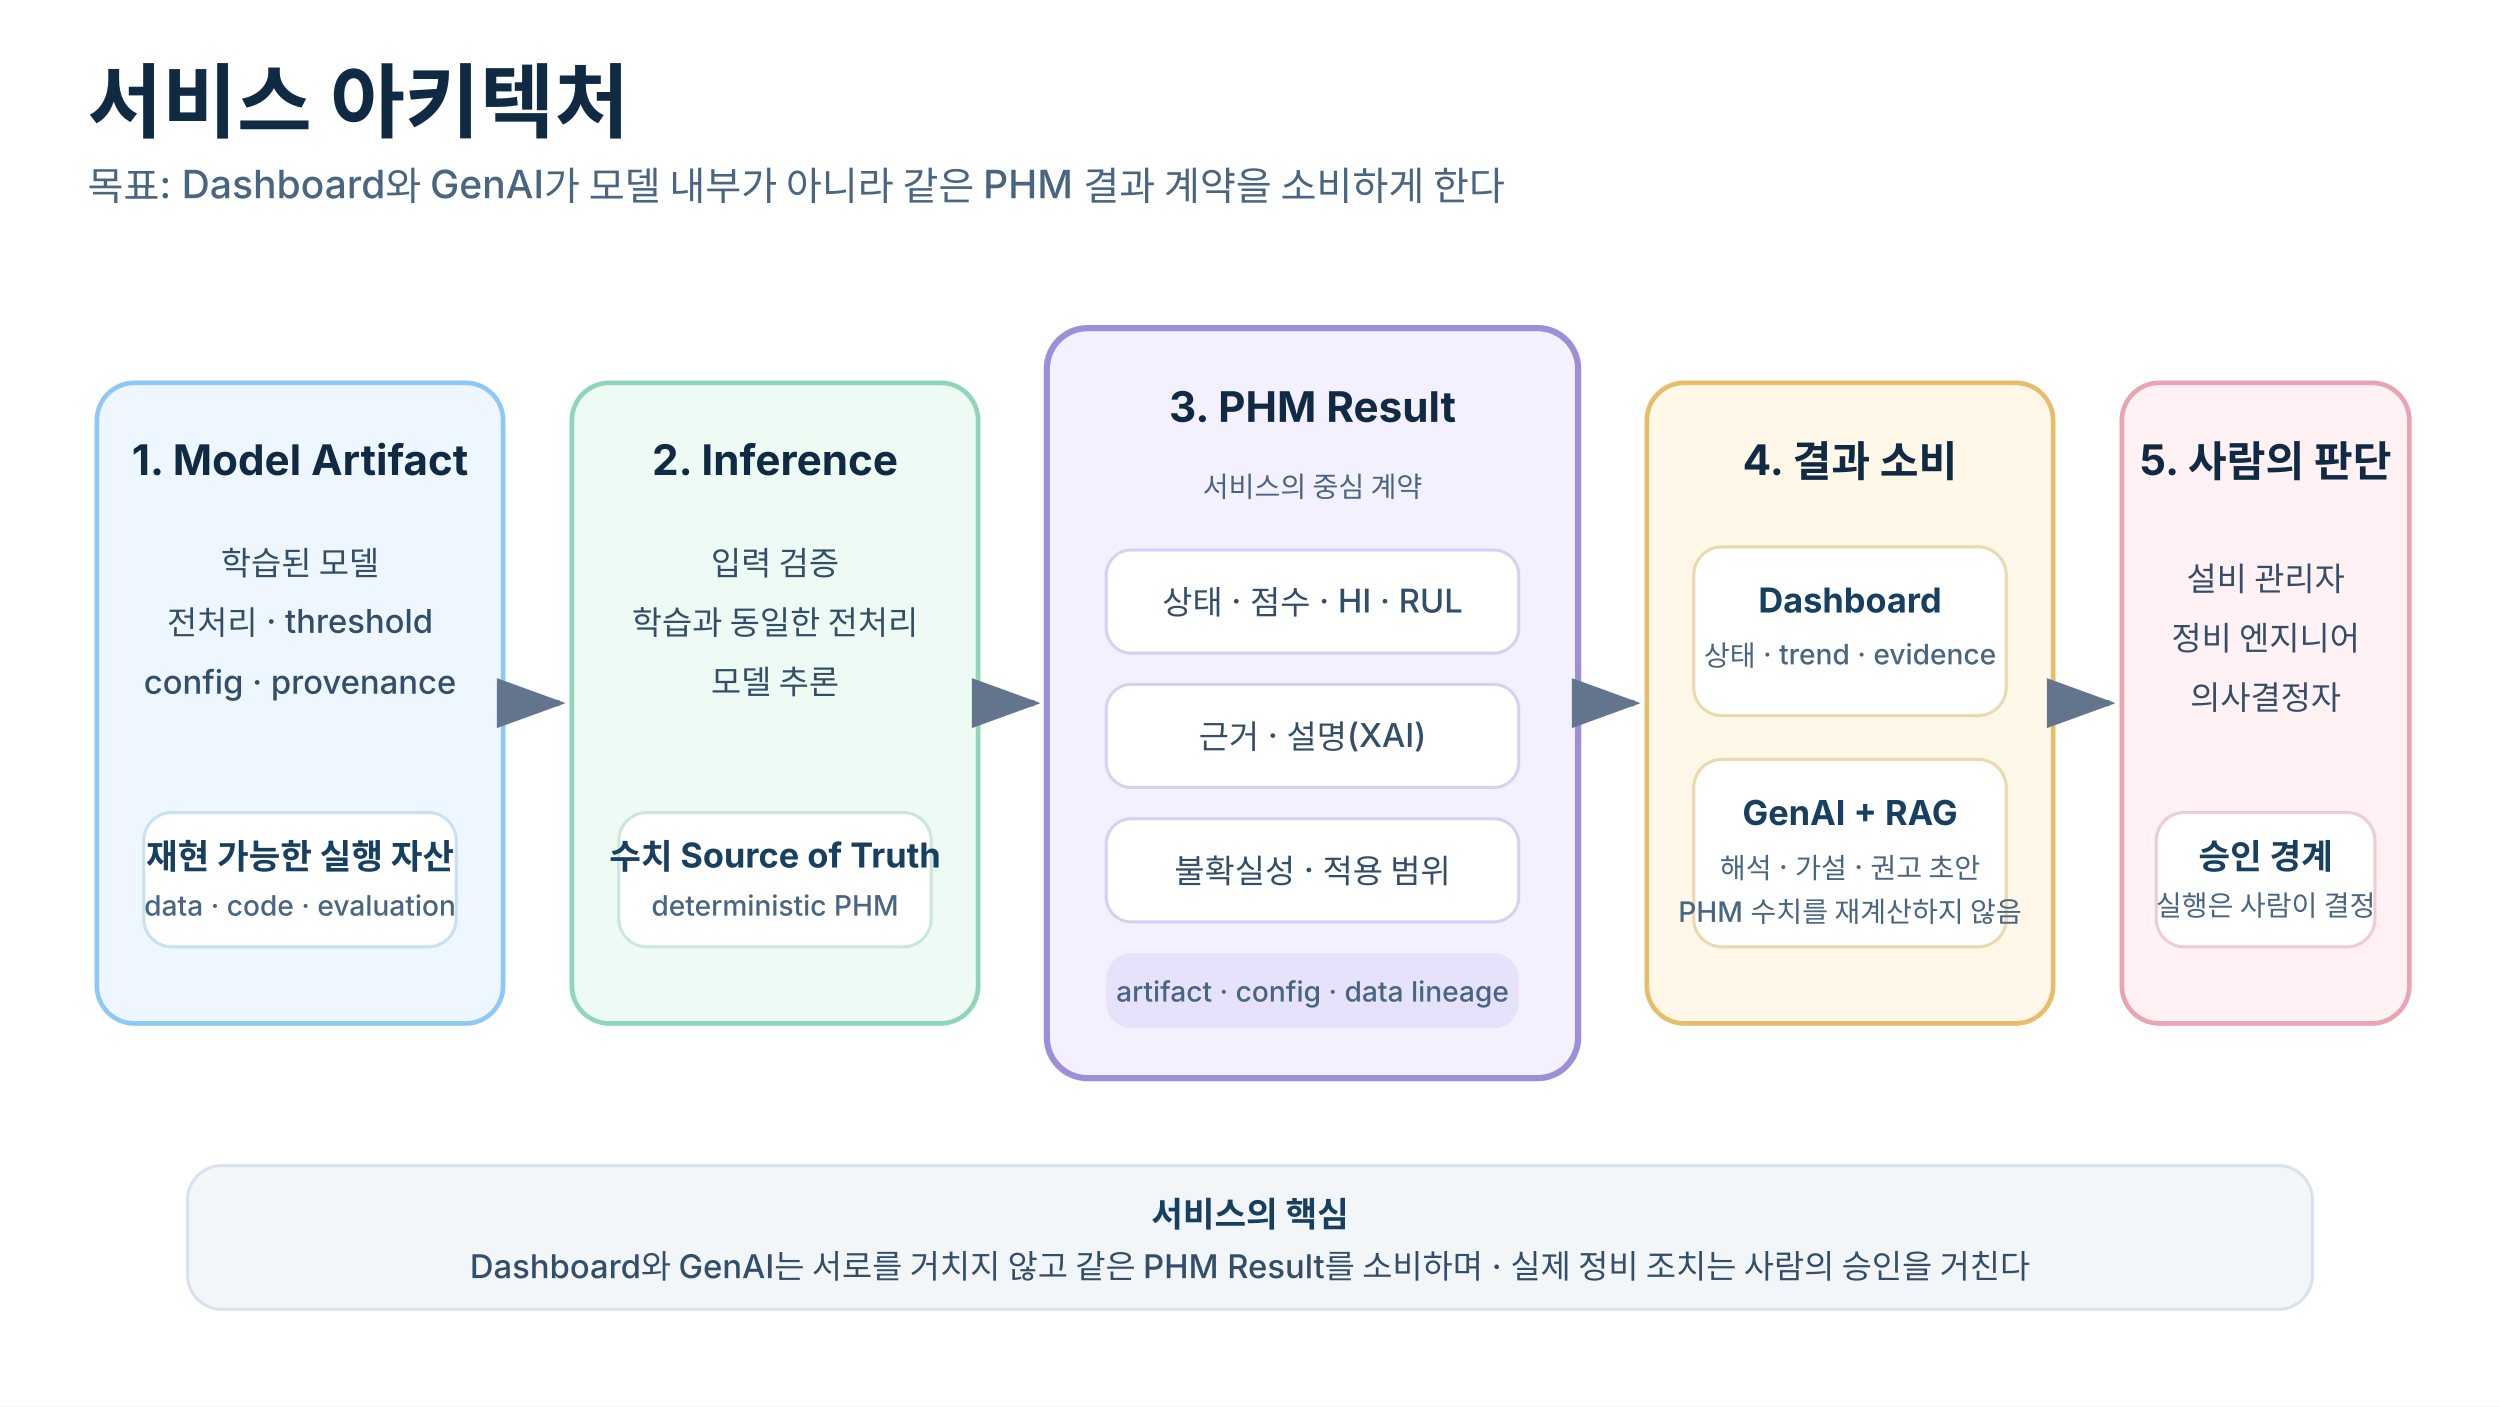
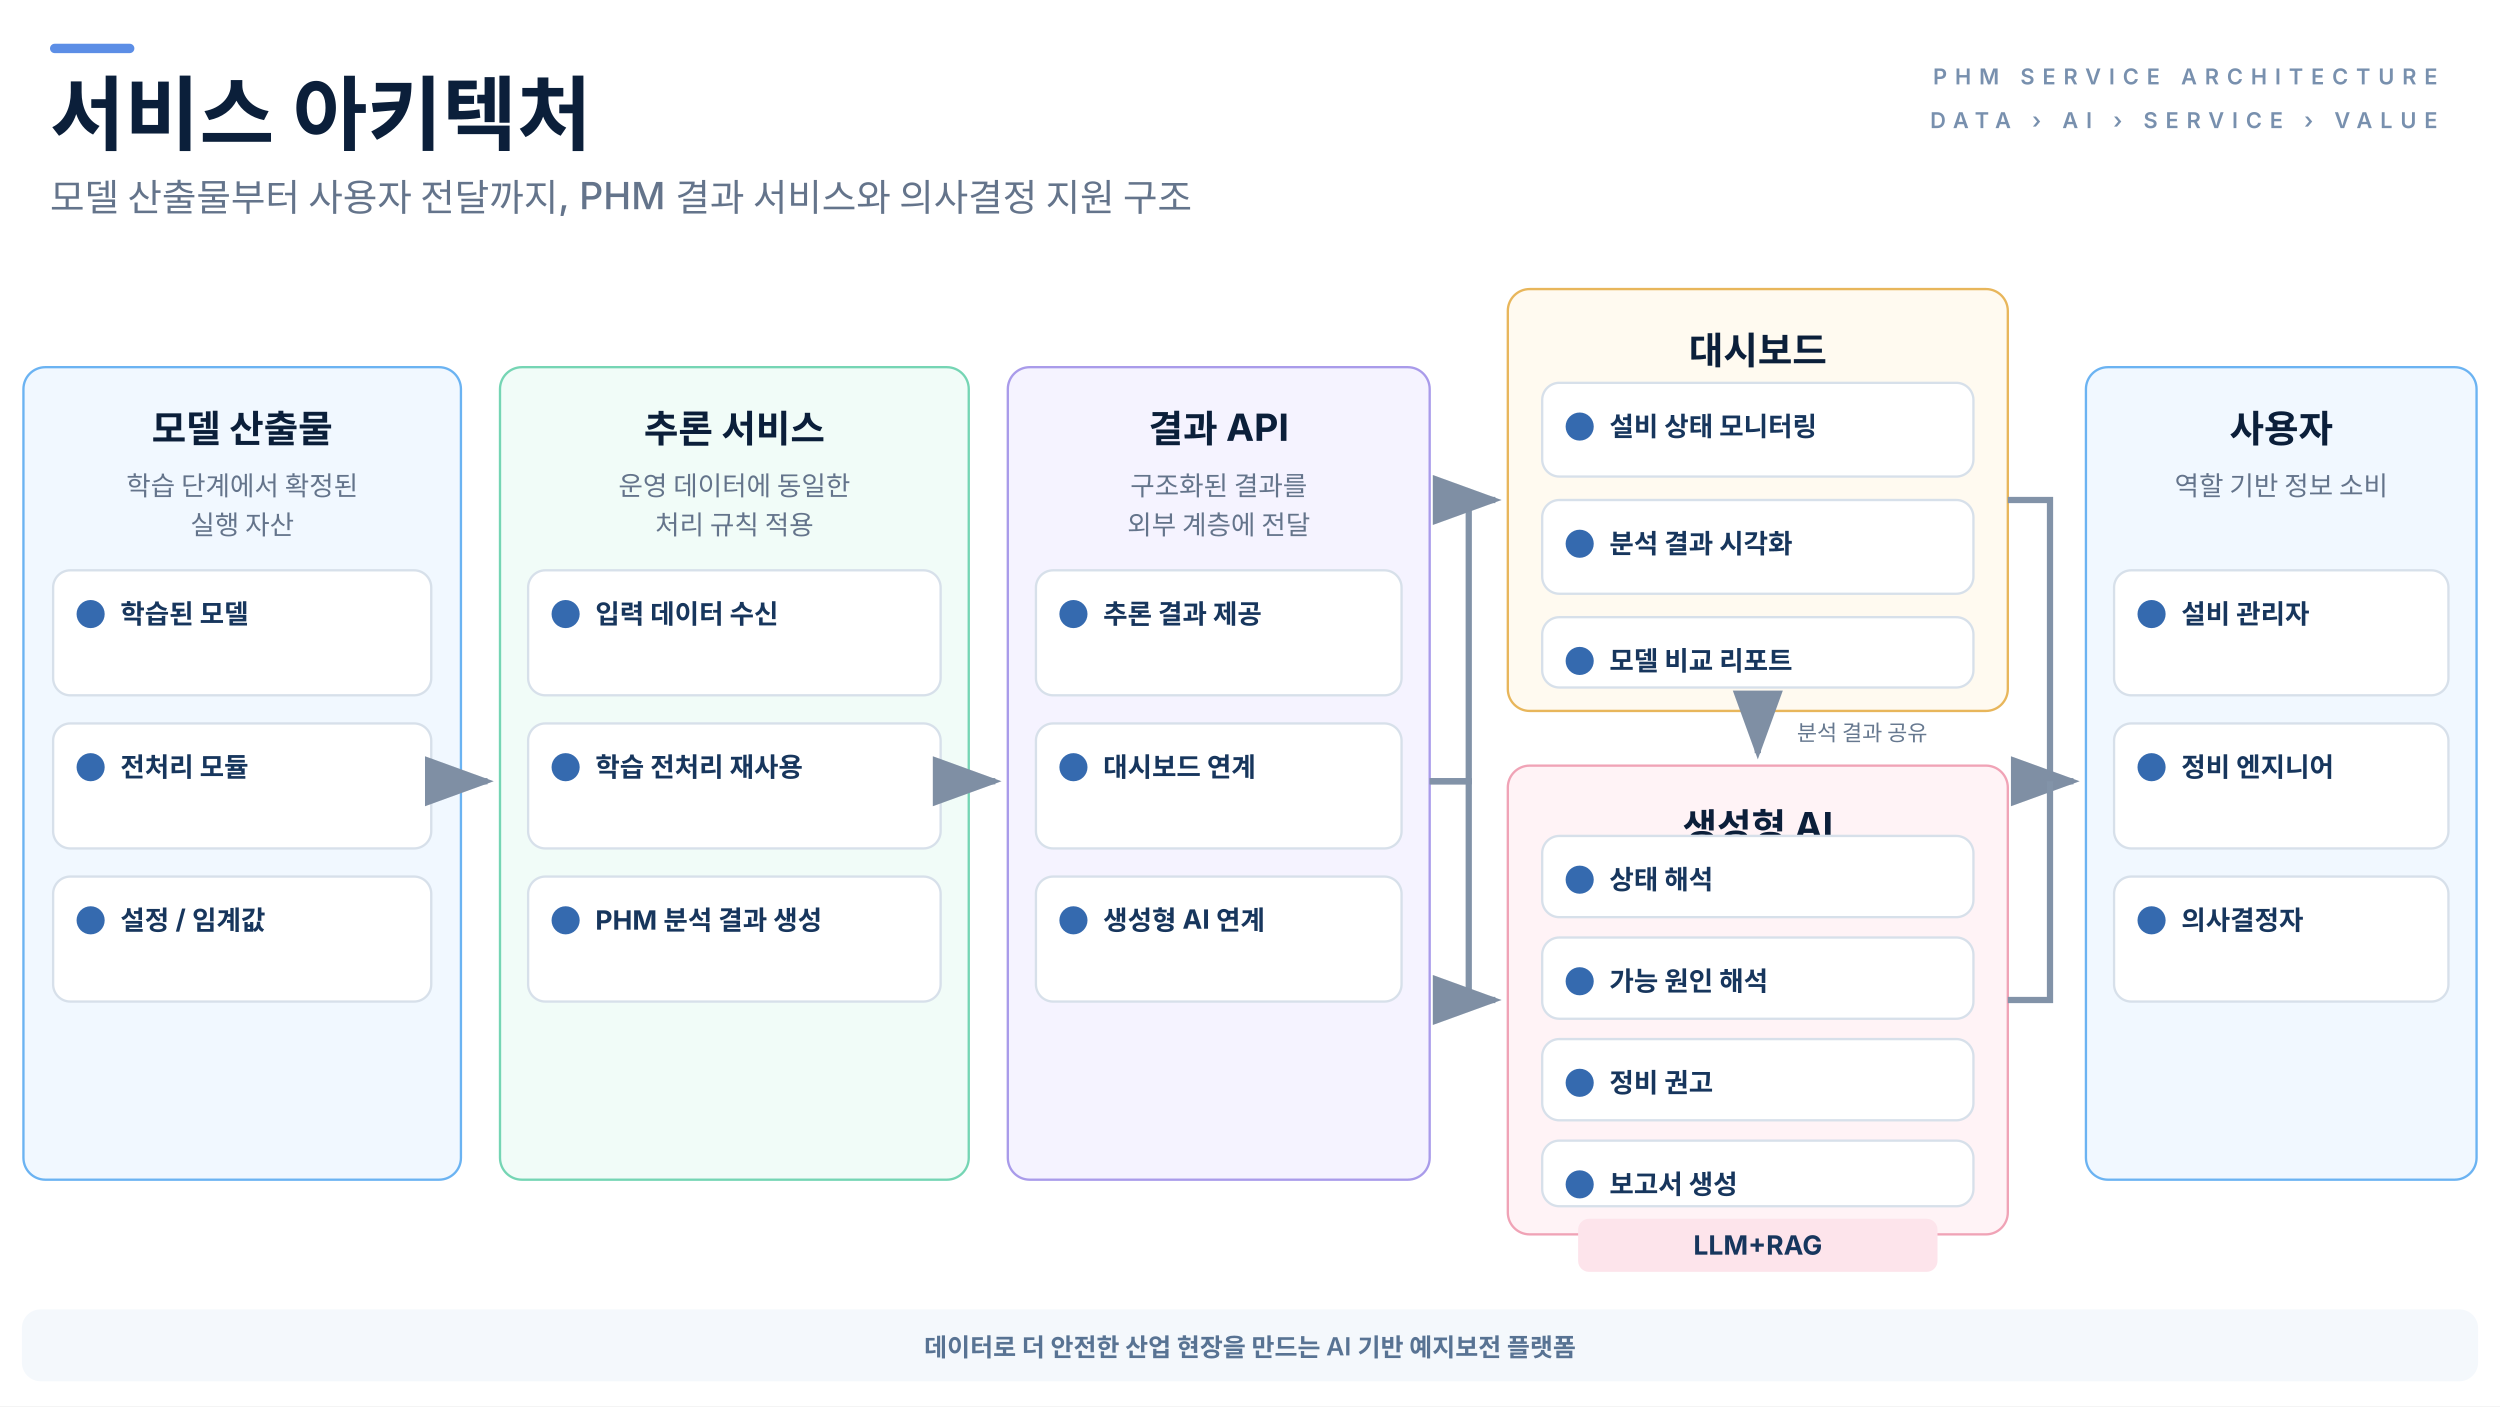
<svg xmlns="http://www.w3.org/2000/svg" width="1600" height="900" viewBox="0 0 1600 900" role="img" aria-labelledby="title desc">
  <defs>
    <marker id="arrow" markerWidth="12" markerHeight="12" refX="10" refY="4" orient="auto">
-       <path d="M0,0 L0,8 L11,4 z" fill="#63758c" />
+       <path d="M0,0 L0,8 L11,4 z" fill="#7f8fa4" />
    </marker>
    <style>
-       .title{font:700 52px system-ui,-apple-system,"Segoe UI",sans-serif;fill:#102a43}
-       .subtitle{font:500 25px system-ui,-apple-system,"Segoe UI",sans-serif;fill:#486581}
-       .step{font:700 27px system-ui,-apple-system,"Segoe UI",sans-serif;fill:#102a43;text-anchor:middle}
-       .body{font:500 21px system-ui,-apple-system,"Segoe UI",sans-serif;fill:#334e68;text-anchor:middle}
-       .small{font:500 18px system-ui,-apple-system,"Segoe UI",sans-serif;fill:#486581;text-anchor:middle}
-       .focus{font:700 22px system-ui,-apple-system,"Segoe UI",sans-serif;fill:#173f5f;text-anchor:middle}
-       .arrow{stroke:#63758c;stroke-width:4;fill:none;marker-end:url(#arrow)}
-     </style>
+     .title{font:700 52px system-ui,-apple-system,"Segoe UI","Noto Sans KR","Malgun Gothic",sans-serif;fill:#0b1f3a}
+     .subtitle{font:500 24px system-ui,-apple-system,"Segoe UI","Noto Sans KR","Malgun Gothic",sans-serif;fill:#64748b}
+     .eyebrow{font:600 14px system-ui,-apple-system,"Segoe UI",sans-serif;letter-spacing:5px;fill:#7890ae}
+     .colTitle{font:700 24px system-ui,-apple-system,"Segoe UI","Noto Sans KR","Malgun Gothic",sans-serif;fill:#0b1f3a;text-anchor:middle}
+     .desc{font:500 17px system-ui,-apple-system,"Segoe UI","Noto Sans KR","Malgun Gothic",sans-serif;fill:#64748b;text-anchor:middle}
+     .card{fill:#fff;stroke:#d7e0ea;stroke-width:1.5}
+     .cardTitle{font:700 17px system-ui,-apple-system,"Segoe UI","Noto Sans KR","Malgun Gothic",sans-serif;fill:#17365d}
+     .cardBody{font:500 14px system-ui,-apple-system,"Segoe UI","Noto Sans KR","Malgun Gothic",sans-serif;fill:#66788f}
+     .bullet{font:500 14px system-ui,-apple-system,"Segoe UI","Noto Sans KR","Malgun Gothic",sans-serif;fill:#16395f}
+     .stepNum{font:700 22px system-ui,-apple-system,"Segoe UI",sans-serif;fill:#fff;text-anchor:middle}
+     .arrow{stroke:#8293a8;stroke-width:4;fill:none;marker-end:url(#arrow)}
+     .footer{font:600 16px system-ui,-apple-system,"Segoe UI","Noto Sans KR","Malgun Gothic",sans-serif;fill:#587393;text-anchor:middle}
+   </style>
  </defs>
  <rect width="1600" height="900" fill="#ffffff" />
-   <text x="56" y="84" class="title">서비스 아키텍처</text>
-   <text x="56" y="128" class="subtitle">목표: Dashboard와 GenAI가 모델 내부가 아니라 같은 PHM 결과 계약을 소비하게 한다</text>
-   <g>
-     <rect x="62" y="245" width="260" height="410" rx="24" fill="#eef7ff" stroke="#8fc7f5" stroke-width="3" />
-     <text x="192" y="304" class="step">1. Model Artifact</text>
-     <text x="192" y="368" class="body">학습된 모델</text>
-     <text x="192" y="406" class="body">전처리 · threshold</text>
-     <text x="192" y="444" class="body">config · provenance</text>
-     <rect x="92" y="520" width="200" height="86" rx="18" fill="#ffffff" stroke="#c9dff2" stroke-width="2" />
-     <text x="192" y="556" class="focus">재현 가능한 실행 자산</text>
-     <text x="192" y="586" class="small">data · code · evaluation</text>
-   </g>
-   <g>
-     <rect x="366" y="245" width="260" height="410" rx="24" fill="#eefbf5" stroke="#8dd6b7" stroke-width="3" />
-     <text x="496" y="304" class="step">2. Inference</text>
-     <text x="496" y="368" class="body">입력 검증</text>
-     <text x="496" y="406" class="body">학습과 동일한 전처리</text>
-     <text x="496" y="444" class="body">모델 추론</text>
-     <rect x="396" y="520" width="200" height="86" rx="18" fill="#ffffff" stroke="#c9e7da" stroke-width="2" />
-     <text x="496" y="556" class="focus">수치 Source of Truth</text>
-     <text x="496" y="586" class="small">deterministic PHM</text>
-   </g>
-   <g>
-     <rect x="670" y="210" width="340" height="480" rx="26" fill="#f4f1ff" stroke="#9d8ed8" stroke-width="4" />
-     <text x="840" y="270" class="step">3. PHM Result</text>
-     <text x="840" y="318" class="small">서비스의 중심 계약</text>
-     <rect x="708" y="352" width="264" height="66" rx="16" fill="#ffffff" stroke="#d8d0f3" stroke-width="2" />
-     <text x="840" y="393" class="body">상태 · 점수 · HI · RUL</text>
-     <rect x="708" y="438" width="264" height="66" rx="16" fill="#ffffff" stroke="#d8d0f3" stroke-width="2" />
-     <text x="840" y="479" class="body">근거 · 설명(XAI)</text>
-     <rect x="708" y="524" width="264" height="66" rx="16" fill="#ffffff" stroke="#d8d0f3" stroke-width="2" />
-     <text x="840" y="565" class="body">불확실성 · 적용 범위</text>
-     <rect x="708" y="610" width="264" height="48" rx="16" fill="#e7e2fb" />
-     <text x="840" y="641" class="small">artifact · config · data lineage</text>
-   </g>
-   <g>
-     <rect x="1054" y="245" width="260" height="410" rx="24" fill="#fff8e9" stroke="#e8bd69" stroke-width="3" />
-     <text x="1184" y="304" class="step">4. 결과 소비</text>
-     <rect x="1084" y="350" width="200" height="108" rx="18" fill="#ffffff" stroke="#ead8ae" stroke-width="2" />
-     <text x="1184" y="392" class="focus">Dashboard</text>
-     <text x="1184" y="426" class="small">상태 · trend · evidence</text>
-     <rect x="1084" y="486" width="200" height="120" rx="18" fill="#ffffff" stroke="#ead8ae" stroke-width="2" />
-     <text x="1184" y="528" class="focus">GenAI + RAG</text>
-     <text x="1184" y="562" class="small">해석 · 가설 · 권고 초안</text>
-     <text x="1184" y="590" class="small">PHM 수치를 재계산하지 않음</text>
-   </g>
-   <g>
-     <rect x="1358" y="245" width="184" height="410" rx="24" fill="#fff1f4" stroke="#e9a4b4" stroke-width="3" />
-     <text x="1450" y="304" class="step">5. 사람의 판단</text>
-     <text x="1450" y="378" class="body">설비 관리자</text>
-     <text x="1450" y="416" class="body">정비 엔지니어</text>
-     <text x="1450" y="454" class="body">의사결정자</text>
-     <rect x="1380" y="520" width="140" height="86" rx="18" fill="#ffffff" stroke="#efcbd3" stroke-width="2" />
-     <text x="1450" y="556" class="focus">승인 경계</text>
-     <text x="1450" y="586" class="small">실행은 사람이 결정</text>
-   </g>
-   <path d="M322 450 H358" class="arrow" />
-   <path d="M626 450 H662" class="arrow" />
-   <path d="M1010 450 H1046" class="arrow" />
-   <path d="M1314 450 H1350" class="arrow" />
-   <rect x="120" y="746" width="1360" height="92" rx="22" fill="#f3f6f9" stroke="#d9e2ec" stroke-width="2" />
-   <text x="800" y="785" class="focus">서비스의 핵심</text>
-   <text x="800" y="818" class="body">Dashboard와 GenAI는 서로를 거치지 않고 같은 PHM Result를 소비하며 · 실제 정비 조치는 사람의 승인을 거친다</text>
+   <rect x="32" y="28" width="54" height="6" rx="3" fill="#5c8ee6" />
+   <text x="32" y="92" class="title">서비스 아키텍처</text>
+   <text x="32" y="135" class="subtitle">모델 산출물부터 사용자 전달까지, PHM 결과 서비스와 의사결정 지원 구조</text>
+   <text x="1560" y="54" class="eyebrow" text-anchor="end">PHM SERVICE ARCHITECTURE</text>
+   <text x="1560" y="82" class="eyebrow" text-anchor="end">DATA  ›  AI  ›  SERVICE  ›  VALUE</text>
+   <rect x="15" y="235" width="280" height="520" rx="14" fill="#f1f8ff" stroke="#6bb3f2" stroke-width="1.5" />
+   <text x="155.0" y="283" class="colTitle">모델 산출물</text>
+   <text x="155.0" y="317" class="desc">학습 단계에서 확정된</text>
+   <text x="155.0" y="342" class="desc">실행 자산</text>
+   <rect x="320" y="235" width="300" height="520" rx="14" fill="#f1fcf8" stroke="#75d5b4" stroke-width="1.5" />
+   <text x="470.0" y="283" class="colTitle">추론 서비스</text>
+   <text x="470.0" y="317" class="desc">운영 데이터에 동일한</text>
+   <text x="470.0" y="342" class="desc">처리 규칙 적용</text>
+   <rect x="645" y="235" width="270" height="520" rx="14" fill="#f5f3ff" stroke="#a99bea" stroke-width="1.5" />
+   <text x="780.0" y="283" class="colTitle">결과 API</text>
+   <text x="780.0" y="317" class="desc">구조화된 결과를</text>
+   <text x="780.0" y="342" class="desc">외부 계층에 전달</text>
+   <rect x="965" y="185" width="320" height="270" rx="14" fill="#fffaf0" stroke="#e8b65b" stroke-width="1.5" />
+   <text x="1125.0" y="233" class="colTitle">대시보드</text>
+   <rect x="965" y="490" width="320" height="300" rx="14" fill="#fff3f6" stroke="#f0a3b6" stroke-width="1.5" />
+   <text x="1125.0" y="538" class="colTitle">생성형 AI</text>
+   <rect x="1335" y="235" width="250" height="520" rx="14" fill="#f1f8ff" stroke="#6bb3f2" stroke-width="1.5" />
+   <text x="1460.0" y="283" class="colTitle">사용자</text>
+   <text x="1460.0" y="317" class="desc">역할 기반 정보 소비</text>
+   <rect x="34" y="365" width="242" height="80" rx="11" class="card" />
+   <circle cx="58" cy="393" r="9" fill="#245da8" opacity=".92" />
+   <text x="77" y="399" class="cardTitle">학습된 모델</text>
+   <rect x="34" y="463" width="242" height="80" rx="11" class="card" />
+   <circle cx="58" cy="491" r="9" fill="#245da8" opacity=".92" />
+   <text x="77" y="497" class="cardTitle">전처리 모듈</text>
+   <rect x="34" y="561" width="242" height="80" rx="11" class="card" />
+   <circle cx="58" cy="589" r="9" fill="#245da8" opacity=".92" />
+   <text x="77" y="595" class="cardTitle">설정 / 임계값</text>
+   <rect x="338" y="365" width="264" height="80" rx="11" class="card" />
+   <circle cx="362" cy="393" r="9" fill="#245da8" opacity=".92" />
+   <text x="381" y="399" class="cardTitle">입력 데이터 수신</text>
+   <rect x="338" y="463" width="264" height="80" rx="11" class="card" />
+   <circle cx="362" cy="491" r="9" fill="#245da8" opacity=".92" />
+   <text x="381" y="497" class="cardTitle">학습 전처리 재사용</text>
+   <rect x="338" y="561" width="264" height="80" rx="11" class="card" />
+   <circle cx="362" cy="589" r="9" fill="#245da8" opacity=".92" />
+   <text x="381" y="595" class="cardTitle">PHM 분석 결과 생성</text>
+   <rect x="663" y="365" width="234" height="80" rx="11" class="card" />
+   <circle cx="687" cy="393" r="9" fill="#245da8" opacity=".92" />
+   <text x="706" y="399" class="cardTitle">추론 결과 제공</text>
+   <rect x="663" y="463" width="234" height="80" rx="11" class="card" />
+   <circle cx="687" cy="491" r="9" fill="#245da8" opacity=".92" />
+   <text x="706" y="497" class="cardTitle">대시보드 연계</text>
+   <rect x="663" y="561" width="234" height="80" rx="11" class="card" />
+   <circle cx="687" cy="589" r="9" fill="#245da8" opacity=".92" />
+   <text x="706" y="595" class="cardTitle">생성형 AI 연계</text>
+   <rect x="987" y="245" width="276" height="60" rx="11" class="card" />
+   <circle cx="1011" cy="273" r="9" fill="#245da8" opacity=".92" />
+   <text x="1030" y="279" class="cardTitle">설비 상태 모니터링</text>
+   <rect x="987" y="320" width="276" height="60" rx="11" class="card" />
+   <circle cx="1011" cy="348" r="9" fill="#245da8" opacity=".92" />
+   <text x="1030" y="354" class="cardTitle">분석 결과 시각화</text>
+   <rect x="987" y="395" width="276" height="45" rx="11" class="card" />
+   <circle cx="1011" cy="423" r="9" fill="#245da8" opacity=".92" />
+   <text x="1030" y="429" class="cardTitle">모델 비교 리포트</text>
+   <rect x="987" y="535" width="276" height="52" rx="11" class="card" />
+   <circle cx="1011" cy="563" r="9" fill="#245da8" opacity=".92" />
+   <text x="1030" y="569" class="cardTitle">상태 해석</text>
+   <rect x="987" y="600" width="276" height="52" rx="11" class="card" />
+   <circle cx="1011" cy="628" r="9" fill="#245da8" opacity=".92" />
+   <text x="1030" y="634" class="cardTitle">가능 원인 해석</text>
+   <rect x="987" y="665" width="276" height="52" rx="11" class="card" />
+   <circle cx="1011" cy="693" r="9" fill="#245da8" opacity=".92" />
+   <text x="1030" y="699" class="cardTitle">정비 권고</text>
+   <rect x="987" y="730" width="276" height="42" rx="11" class="card" />
+   <circle cx="1011" cy="758" r="9" fill="#245da8" opacity=".92" />
+   <text x="1030" y="764" class="cardTitle">보고서 생성</text>
+   <rect x="1010" y="780" width="230" height="34" rx="7" fill="#fde4eb" />
+   <text x="1125" y="803" class="cardTitle" text-anchor="middle">LLM+RAG</text>
+   <rect x="1353" y="365" width="214" height="80" rx="11" class="card" />
+   <circle cx="1377" cy="393" r="9" fill="#245da8" opacity=".92" />
+   <text x="1396" y="399" class="cardTitle">설비 관리자</text>
+   <rect x="1353" y="463" width="214" height="80" rx="11" class="card" />
+   <circle cx="1377" cy="491" r="9" fill="#245da8" opacity=".92" />
+   <text x="1396" y="497" class="cardTitle">정비 엔지니어</text>
+   <rect x="1353" y="561" width="214" height="80" rx="11" class="card" />
+   <circle cx="1377" cy="589" r="9" fill="#245da8" opacity=".92" />
+   <text x="1396" y="595" class="cardTitle">의사결정자</text>
+   <path d="M295 500 H312" class="arrow" />
+   <path d="M620 500 H637" class="arrow" />
+   <path d="M915 500 H940 V320 H957" class="arrow" />
+   <path d="M915 500 H940 V640 H957" class="arrow" />
+   <path d="M1285 320 H1312 V500 H1327" class="arrow" />
+   <path d="M1285 640 H1312 V500" class="line" style="stroke:#8293a8;stroke-width:4;fill:none" />
+   <path d="M1125 455 V482" class="arrow" />
+   <text x="1150" y="474" class="cardBody">분석 결과 공유</text>
+   <rect x="14" y="838" width="1572" height="46" rx="12" fill="#f4f8fc" />
+   <text x="800" y="868" class="footer">데이터로 더 안전한 산업 현장을 만드는 AI 기반 예지보전 플랫폼</text>
</svg>
